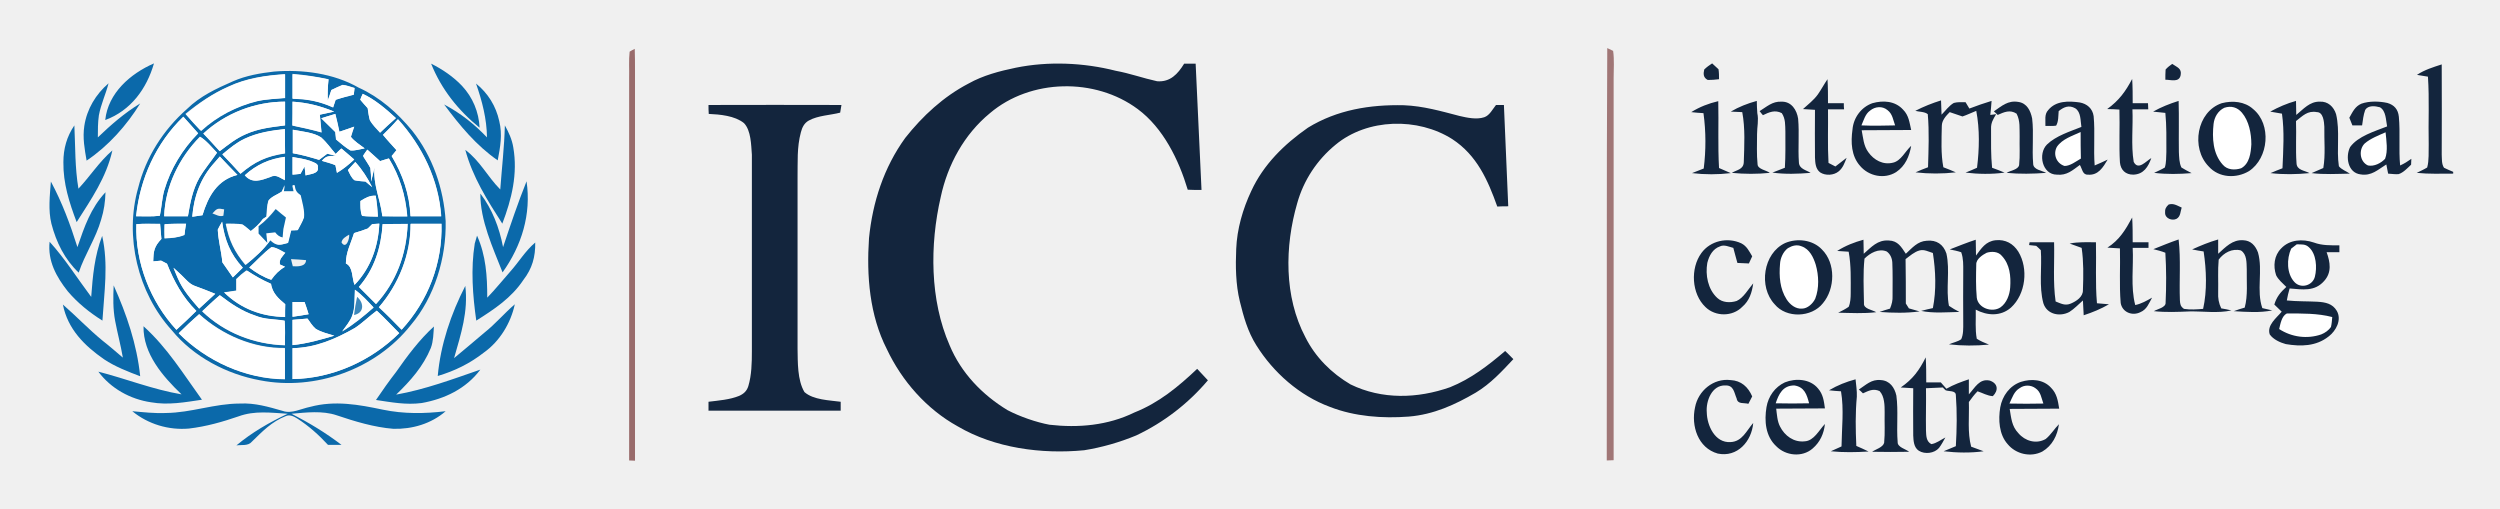
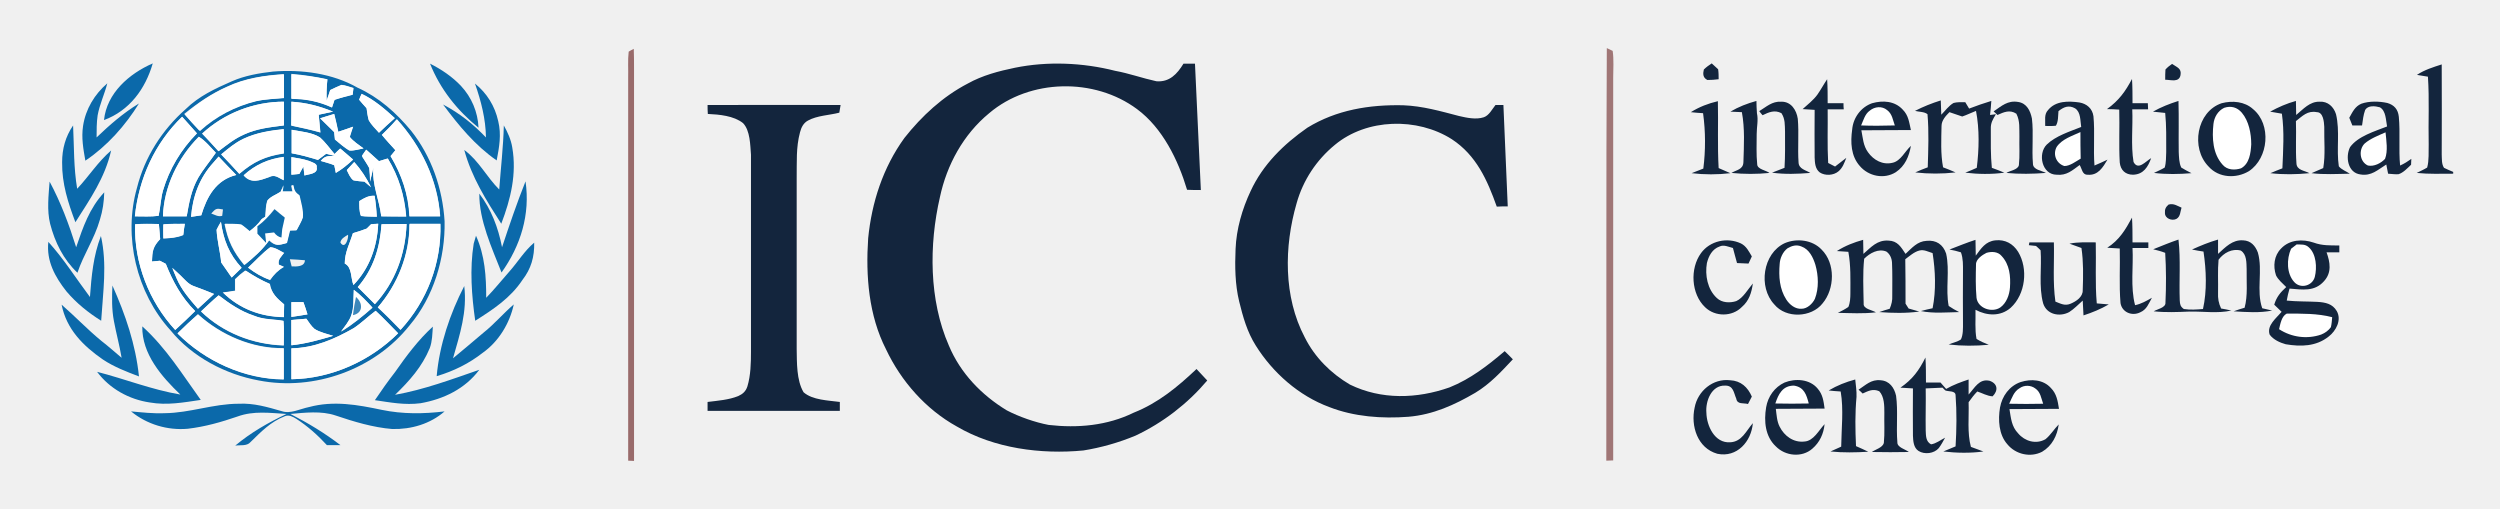
- <svg xmlns="http://www.w3.org/2000/svg" role="img" viewBox="-19.34 -18.84 979.68 199.18">
+ <svg xmlns="http://www.w3.org/2000/svg" role="img" viewBox="-18.83 -18.83 979.16 199.16">
  <style>svg {enable-background:new 0 0 942.1 161.6}</style>
  <style>.st2{fill:#13253d}.st3{fill:#fff}.st4{fill:#0b69aa}</style>
  <path fill="#996b6b" d="M227.4 1.4c.7-.4 1.3-.8 2-1.1.1 2.8.1 5.7.1 8.5v152.9c-.8 0-1.5-.1-2.3-.1V11.8c.1-3.5-.2-7 .2-10.4z" />
  <path fill="#a07676" d="M610.5 0l2.3 1.1c.5 3.5.2 7.1.2 10.6v149.8l-2.7.1c.1-53.8-.1-107.7.2-161.6z" />
  <path d="M417.9 8.9c5.5 1 10.7 2.9 16.2 4.1 5.1.4 8.1-2.8 10.6-6.9h4.5c.8 16.5 1.5 33 2.3 49.5-1.8 0-3.6 0-5.4-.1-3.5-11.7-9.6-24.2-19.6-31.6-16.7-12.4-42-11.9-57.9 1.6-10.1 8.3-16.6 20.2-19.3 32.9-4.3 18.7-4.3 40.3 3.5 58.1 4.5 10.8 12.8 19.4 22.7 25.4 4.8 2.5 11.1 4.7 16.4 5.7 11.3 1.3 22.9.3 33.3-4.8 9.6-3.8 17.2-10.1 24.6-17.1l4.2 4.5c-7.7 9.1-17.3 16.5-28.1 21.6-6.5 2.7-13.5 4.7-20.4 5.8-16.6 1.6-35-.8-49.6-9.4-12.1-6.7-21.8-17.7-27.7-30.2-6.8-13.3-8-28.8-7-43.5 1.4-14.1 5.8-27.7 14.2-39.3 6.8-8.6 15-16.2 24.8-21.3 5.7-3.2 12.2-4.9 18.5-6.2 12.8-2.6 26.6-2 39.2 1.2zM651.6 6c.8.8 1.7 1.5 2.5 2.3.2 1.3.2 2.6.2 3.9-1.5.2-2.9.3-4.4.3-1.8-.9-1.8-2.4-1.4-4.1.9-.9 2-1.7 3.1-2.4zm180.3.2c1.8 1.3 3.8 1.7 3.3 4.4-.6 3-3.8 1.8-6 1.8 0-1.3 0-2.7.1-4 .8-.9 1.7-1.6 2.6-2.2zm105.6.2c.1 11.8 0 23.6 0 35.3.1 1.7-.1 3.7.9 5.2 1.2.6 2.4 1.1 3.6 1.6v.7c-4.8 0-9.5.2-14.3-.3 1.4-.7 2.8-1.3 4.1-2.1.8-2.8.5-6.1.6-9.1-.2-8.8.3-17.7-.3-26.5-1.5-.2-2.9-.5-4.3-.7 3-2 6.3-3 9.7-4.1zm-240.7 5.8c.2 3.1.2 6.2.2 9.4h6.2c0 .8 0 1.6.1 2.4H697c.1 7-.2 14 .2 21 .9.5 1.8.9 2.7 1.4 1.5-1.1 2.9-2.3 4.4-3.4-.8 2-1.4 3.9-3.1 5.3-1.9 1.6-5.2 1.8-7.3.4-1.8-1.4-1.9-3.7-2-5.8-.1-6.2 0-12.4 0-18.7-1.6-.1-3.1-.2-4.7-.3 2-1.8 4.3-3.6 5.8-5.7 1.4-2 2.5-4.1 3.8-6zm119.4-.1c.2 3.1.2 6.3.2 9.5h6c0 .8.1 1.6.1 2.4h-6.2c.3 6.7-.6 14 .5 20.6 1.8 3.5 4.8-.3 6.9-1.5-1.2 3.4-3 6.4-7.1 6.5-3 0-4.9-1.8-5.2-4.8-.4-6.9 0-13.8-.2-20.7-1.6-.1-3.2-.2-4.8-.2 4.7-3.4 7.2-6.9 9.8-11.8zM678.8 21c3.9-.1 6 3.3 6.5 6.7.5 5.7-.1 11.4.3 17.1.1 2.6 2.9 3 4.6 4.1-5 .4-10 .6-15-.1 1.6-.6 3.3-1.3 4.9-1.9.3-4.7.2-9.5.2-14.2-.1-2.6.1-4.9-1.4-7.2-2.7-1.4-4.9-.4-7.4.8-.4-.5-.9-1-1.3-1.6 2.8-1.7 5-3.9 8.6-3.7zm35.6.6c4.2-1.2 8.9-.9 12 2.5 2.3 2.3 2.5 5 3.2 8-6.5.1-13 0-19.4.1.6 3 .7 6 2.6 8.6 2.2 3.1 5.8 5.1 9.7 4.1 3.1-.7 4.8-4.5 7.1-6.6-.7 4.1-2.3 7.9-5.9 10.3-4.6 2.9-10.7 1.6-14.1-2.4-3.5-3.9-3.7-9.3-3-14.3.4-4.7 3.5-8.8 7.8-10.3zm31.9-.1c1.4-.4 3.1-.3 4.6-.3.5.8 1 1.7 1.5 2.5 2.9-1.1 5.7-2.1 8.7-3-.1 1.8-.3 3.7-.5 5.5.8-.1 1.5-.2 2.3-.3-1.2 2-2.1 3.4-2 5.8 0 5.1-.1 10.2.4 15.2 1.6.6 3.3 1.2 4.9 1.9-5.1.7-10.3.6-15.3 0 1.5-.6 3-1.2 4.5-1.9.9-7.2 1.1-15.1-.3-22.3-1.8.7-3.6 1.6-5.4 2.2-1.7-.5-3.3-1.2-5-1.7-1.4 1.4-3.1 3.2-3.1 5.4-.1 5.4-.4 10.9.6 16.2 1.6.6 3.3 1.3 4.9 2-5.2.6-10.6.6-15.8 0 1.6-.7 3.2-1.4 4.9-2 .2-6.9.5-13.9-.1-20.8-1.2-1-3.4-.9-4.9-1.3 3.3-1.7 6.6-3 10.1-4.1.1 1.9.1 3.7.2 5.6 1.5-1.5 2.9-3.5 4.8-4.6z" class="st2" />
  <path d="M771.6 21.1c3.4.5 4.8 3.5 5.4 6.5.7 5.9-.1 11.9.4 17.7 0 2.4 3.5 2.7 5.1 3.6-5.2.4-10.4.5-15.5 0 1.3-.9 4.6-1.2 4.9-3.1.4-3.7.1-7.4.2-11.1-.1-3.2.3-6.1-1.2-9-2.6-1.7-4.9-.6-7.4.5-.5-.5-1-1-1.5-1.4 3.1-2.1 5.5-4.4 9.6-3.7z" class="st2" />
  <path d="M795.6 21.3c2.9.5 5.1 2.4 5.5 5.4.6 6.4-.1 12.9.4 19.3 1.7-.7 3.4-1.5 5.1-2.3-1.8 3-3.7 6.3-7.8 5.9-2.1.1-2.2-2.4-3.1-3.8-2.9 2.1-5.1 4.2-9 3.8-5.8 0-7.5-8.2-3.9-11.8 3.5-3.4 9-5.1 13.5-6.9-.4-2.4-.1-5.8-2.4-7.3-2.5-1.4-4.5-.5-6.5 1.1-.2 1.9 0 4-1 5.7-1.4.2-2.8.1-4.2.1.1-2.2-.5-4.5 1.1-6.2 3-3.7 8-3.6 12.3-3zm38.8-.6c.2 6.7 0 13.4.1 20 .1 1.9.1 4.3 1 6.1 1.3.8 2.6 1.5 4 2.2-4.9.4-9.8.5-14.7-.1 1.4-.7 2.9-1.3 4.2-2.1.6-1.9.5-4.1.6-6.1 0-5.1.1-10.2-.4-15.3-1.6-.2-3.2-.3-4.8-.5 3.2-1.8 6.5-3.1 10-4.2zm16.9.9c4.2-1.1 9-.7 12.3 2.3 7.3 6 6.1 19.2-1.6 24.3-5 3-11.8 2.7-15.8-1.8-7.1-7.2-4.7-21.5 5.1-24.8zm29.1-.9c0 1.8.1 3.7.1 5.5 2.8-2.3 5.3-5.3 9.2-5.2 3.2-.2 5.5 2 6.4 4.9 1.6 6.6.1 13.8 1.1 20.4 1 1.3 3 2 4.3 2.9-4.9.1-10.1.4-15-.2 1.5-.7 3.1-1.3 4.6-2 .9-5.2.3-10.8.4-16.2-.1-1.9-.4-5.7-2.9-5.7-3.7-.7-5.6 1.5-8.2 3.5.2 5.5-.2 11 .2 16.5.1 2.8 3.1 2.8 5.1 3.9-5.1.5-10.2.6-15.3 0 1.6-.7 3.1-1.3 4.7-1.9.3-7 .8-14.4-.2-21.4-1.5-.3-3-.5-4.6-.8 3.3-1.8 6.5-3.2 10.1-4.2z" class="st2" />
  <path d="M916.2 21.5c2.7.8 4.2 2.5 4.5 5.4.6 6.3-.1 12.8.5 19.1 1.6-.7 3-1.6 4.4-2.6 0 .8-.1 1.6-.1 2.3-1.4 1.3-3 3.1-4.9 3.7-1.3.1-2.7-.1-4.1-.2-.2-1.2-.5-2.4-.7-3.6-3.4 2.1-5.8 4.6-10.1 3.9-5-.6-6-6.9-4.1-10.7 3.1-4.3 9.7-6.2 14.5-8.1-.5-2.5-.4-6.1-2.8-7.5-1.8-.5-4.7-.9-5.8 1.1-.7 1.9-.9 4-1.2 6h-3.8l-1.2-3c1.3-2.3 2.2-4.4 4.7-5.5 3.1-1.1 7-1 10.2-.3zM654 20.8c.2 8.7-.2 17.5.3 26.2 1.5.7 3.1 1.3 4.6 2-5 .6-10.2.6-15.2 0 1.5-.6 3.1-1.2 4.6-1.8.9-7.1.9-14.5-.1-21.7-1.6-.1-3.2-.2-4.8-.4 3.4-2.1 6.8-3.4 10.6-4.3zm15.1-.1c0 1.6.1 3.2.2 4.8.6 2.8-.1 5.3-.1 8.2 0 3.9-.2 7.9.2 11.8 0 2 3.6 2.4 4.8 3.4-4.9.5-9.9.5-14.9 0 2-1.2 4.6-1.3 4.7-4.2.2-6.5.6-13.2-.6-19.6-1.5-.1-3-.1-4.5-.2 3.2-1.9 6.6-3.2 10.2-4.2zm-410.8 1.6c17.4 0 34.7-.1 52.1 0l-.5 3c-3.8 1-8.7 1.1-12.3 3.1-1.8 1-2.6 2.7-3.1 4.6-1.6 6-1.2 11.7-1.3 17.8v67c.1 5.3-.1 12.3 2.7 17 3.5 3.1 9.8 3.2 14.2 3.8v3.5h-51.8v-3.5c4-.5 8.3-.8 12-2.3 1.8-.8 3-1.9 3.6-3.8 1.3-4.3 1.4-9.2 1.4-13.7v-77c-.3-3.8-.3-9.5-3.1-12.4-3.6-2.9-9.4-3.4-13.8-3.6-.1-1.2-.1-2.3-.1-3.5zm272.5.1c7.6.3 14.5 2.3 21.8 4.2 3 .7 6.7 1.5 9.7.5 2.1-.7 3.3-3.2 4.6-4.8h3.1c.5 13.3 1.2 26.5 1.7 39.7-1.4 0-2.8 0-4.3.1-3.7-10.4-8-20.1-17.6-26.4-13.5-8.6-33.3-8.2-45.8 2.2-7.2 5.9-12.5 13.9-15 22.9-4.9 16.9-5.2 36.6 3.2 52.5 3.9 7.8 10.2 14.1 17.7 18.5 12.3 6 26.2 5.6 39 1.1 8.2-3.3 14.9-8.5 21.6-14.2 1.1 1.1 2.2 2.1 3.2 3.2-4.6 4.9-8.9 9.6-14.7 13.1-8.2 4.8-16.6 8.6-26.2 9.4-10.3.8-21.3 0-31-3.8-11.9-4.4-22.1-13.4-28.8-24.1-3.4-5.4-5-11.2-6.5-17.3-1.6-6.6-1.7-13.7-1.4-20.5.3-7.8 2.6-15.7 5.9-22.7 4.8-10.4 12.9-18.3 22.2-24.8 11.4-7 24.3-9.1 37.6-8.8z" class="st2" />
  <path d="M852.3 23.4c2.7-.9 5.1-.2 6.9 1.9 2.8 3.3 3.7 8.2 3.7 12.4-.2 3.4-.7 7.6-4 9.4-2.5.8-5.4.7-7.2-1.4-3.9-4.3-4.2-10.5-3.6-16 .3-2.6 1.7-5.1 4.2-6.3zm-132 .9c2 1.5 2.2 3.8 3 6-4.4.1-8.8.2-13.2 0 .9-2 1.5-4.5 3.4-5.8 1.9-1.6 4.8-1.9 6.8-.2zM915.5 33c.3 3.2 1 7.3-.2 10.4-1.6 1.7-4.3 3.1-6.7 2.6-3.3-1.5-3.7-6.2-1.3-8.6 2.3-2 5.5-3.2 8.2-4.4zM796 32.9c0 3.5 0 7 .1 10.4-1.9 1.1-4.2 2.9-6.4 2.9-3.2-1-4.6-4.6-3-7.5 2.1-3.1 6.1-4.3 9.3-5.8z" class="st3" />
  <path d="M835.6 62.5c-.5 1.5-.4 3.5-2 4.4-1.7.9-4.5-.1-4.5-2.3-.1-1.5.3-2.3 1.4-3.3 2-.6 3.4.5 5.1 1.2zm-19.4 3.9c.2 3.2.2 6.4.2 9.7h6.2v2.2h-6.2c.4 7.3-.9 15.2 1 22.4 2.4-.5 4.5-1.7 6.6-2.9-1.3 2.3-2 4.6-4.6 5.7-3.2 1.6-7.1 0-7.7-3.6-.6-7.1-.1-14.3-.3-21.4-1.6-.1-3.2-.2-4.9-.3 4.7-3 7.1-7 9.7-11.8zm71.2 9.8c3.2 1.2 6.5 1.1 10 1.1V80h-5c1.4 3.9 2.1 7.9-1 11.3-3.7 4.2-8.5 3.3-13.5 2.9-.5 1.6-.8 3.1-1.1 4.7 4 .4 8 .3 12 .5 3.1.2 5.9.7 7.6 3.6 2 3.5-.3 7.8-3.2 10-4.9 3.9-10.9 4-16.8 3-2.2-.6-4.9-1.8-6.3-3.8-1.2-3.6 2.7-6.5 4.7-8.9-1-.9-1.9-1.9-2.9-2.8.9-3 2.4-4.8 4.7-6.9-1.4-1.4-3.2-2.9-4-4.6-1.2-3.6-.8-7.7 2-10.5 3.3-3.5 8.4-3.8 12.8-2.3zm-224.4.3c2.2 1.1 3.1 3.1 4.3 5.1-.4.9-.9 1.9-1.3 2.8-1.5-.1-3-.1-4.5-.2-.5-1.9-1.1-3.9-1.6-5.9-1.6-.4-3.6-1.4-5.2-.6-2.9 1-4.3 3.7-5 6.5-.8 4.7.2 10.3 3.9 13.7 2 1.9 5.1 2 7.6 1.2 2.7-1.2 4.6-4.7 6.5-6.9-.5 3.6-1.5 6.8-4.3 9.2-3.8 3.9-10.5 3.9-14.4.1-5.5-5.2-6-15.2-1.6-21.2 3.5-4.8 10.2-6.3 15.6-3.8zm17.2-.1c4.7-2 10.8-1.3 14.4 2.5 5.5 5.4 5.2 15.4.4 21.1-4.4 5.6-14.3 6-18.9.4-6.4-6.8-4.5-20 4.1-24zm30.7-1.3c0 1.8.1 3.7.1 5.5 3-2.6 5.4-5.5 9.8-5.2 3.6.1 4.9 2.5 6.7 5.2 2.5-2.3 4.6-4.9 8.2-5.1 3.8-.4 6.5 1.4 7.7 5 1.5 6.6-.3 13.9 1 20.5 1.3.9 2.7 1.7 4.1 2.4-4.9.1-10.2.6-15-.4 1.5-.4 3.1-.8 4.6-1.1 1.4-7 1.1-14.6 0-21.6-1.7-.5-3.4-1.5-5.2-1-2 .5-3.9 2.2-5.5 3.4.1 5.8.1 11.6.1 17.4.4.6.8 1.2 1.2 1.9l4.2 1.2c-5.2.7-10.5.6-15.7.2 1.4-.5 2.7-.9 4.1-1.3.7-1.7 1.1-3.2 1-5.1 0-4.3.1-8.7-.1-13-.1-1.7-.8-3.3-2.2-4.3-3.1-1.3-6.5.6-8.7 2.8-.6 5.7-.3 11.7-.2 17.5-.3 2.2 3.4 2.6 4.8 3.5-5 .6-9.9.3-14.9.2 1.4-.7 2.8-1.4 4.1-2.3.7-1.6.8-3.6.8-5.4 0-5.4.2-10.8-.8-16.2l-4.5-.3c3.3-2.1 6.7-3.4 10.3-4.4z" class="st2" />
  <path d="M754.9 75.1c0 2.1.1 4.1.1 6.2 2.1-2.8 3.8-5.6 7.7-6 3.8-.4 6.9 1.3 8.9 4.5 4 6.6 2.9 16.6-2.9 21.9-4 3.5-9.3 3.2-13.8.8.1 3.8-.3 7.7.4 11.4 1.5 1 3.1 1.6 4.8 2.3-5.2.5-10.5.5-15.7-.1 1.5-.7 3.4-1 4.8-2 .9-1.9.8-4.4.8-6.5 0-6.7-.1-13.3 0-20 0-2.6.1-5.1-.8-7.6-1.5-.5-3-.8-4.5-1.1 3.4-1.3 6.8-2.7 10.2-3.8zm21.1 1h9.6c.2 7.7-.5 15.6.6 23.2 2.1.8 3.7 1.8 6 .8 2.1-.9 4.8-2.6 4.7-5.3.2-5.5.3-11.1-.5-16.5-1.6-.6-3.1-1.1-4.7-1.7 3.4-.7 6.8-.5 10.3-.5.2 7.9-.3 16 .4 23.9 1.6.1 3.2.3 4.7.4-3.1 1.8-6.5 3.2-9.9 4.3-.1-1.9-.2-3.9-.3-5.8-1.7 1.5-3.4 3.3-5.3 4.5-3.7 2-8.8 1-10.2-3.4-1.8-6.6-.5-14-1-20.8-.6-.6-1.2-1.2-1.8-1.7-.9-.1-1.9-.2-2.8-.3l.2-1.1zm58.4-1.1c.9 7.8.2 16 .5 23.8.1 1.6.2 2.4 1.6 3.4 2.6.4 5 .2 7.5 0 1.6-7.1 1.3-15.2.2-22.5-1.5-.2-3-.5-4.5-.8 3.3-1.5 6.7-2.9 10.2-3.9v5.6c2.9-2.6 5.6-5.6 9.8-5.3 3 .1 4.8 2.1 5.8 4.8 2 6.9-.7 15 1.7 21.8l3.9.9c-4.9 1-10.2.6-15.1.3 1.4-.5 2.8-1 4.3-1.4 1.3-4.7.7-10.2.8-15.1-.1-2.5.1-5.8-2.3-7.3-3.4-.9-6.7.9-8.7 3.6-.4 4.2-.1 8.5-.2 12.8-.1 2.4.2 4.2 1.2 6.3 1.3.2 2.7.5 4 .8-5.2 1.2-11.1.3-16.4.4-4.7.2-9.3.4-14-.1 1.2-.8 4.8-1.4 4.6-3.4.3-6.3.3-13.2-.1-19.5-1.5-.6-3.1-1-4.7-1.4 3.3-1.3 6.6-2.7 9.9-3.8z" class="st2" />
  <path d="M681.3 78.4c1.7-1 3.5-1.5 5.4-.7 3.1 1.1 4.6 4.3 5.5 7.2 1.2 4.2 1.4 9.2-.2 13.3-.9 1.9-3 3.9-5.2 3.9-2.5.2-4.7-1.6-6-3.6-2.7-4.2-3-9.1-2.6-13.9.1-2.2 1.2-4.8 3.1-6.2zm199.4-1.5c1.8.1 3.3-.2 4.7 1.1 3 2.6 3.3 8 2.4 11.6-.9 3.5-5.5 4.8-8 2.1-3.1-3.3-3.1-9.1-1.3-13.1.7-.5 1.4-1.1 2.2-1.7zm-121.5 3.3c2-.6 4.5-.5 5.9 1.2 3.2 3.4 3.6 8 3.3 12.4-.2 2.9-1.4 6.1-3.8 7.8-3.3 2.2-8.8.3-9.3-3.8-.4-4.3-.3-8.7-.2-13-.1-2.1 2.5-3.8 4.1-4.6zM876.8 104c5.9 0 12.1-.1 17.8 1.4-.1 1.3-.2 2.6-.5 3.9-.9 1.3-2.3 2.3-3.8 2.9-5.5 1.9-11.6 1.1-16.5-2.1.5-2.1 1-5.1 3-6.1z" class="st3" />
  <path d="M735.3 121.2c.2 3.3.2 6.5.2 9.8h5.7c.7.8 1.5 1.7 2.2 2.5 2.8-1.6 5.8-2.7 8.8-3.7v5.9c2.4-2.6 4.1-6.3 8.2-5.4 3.2 1.1 3.5 3.8 1.2 6.1-2.1-.1-4.1-1.3-6-1.9-1.3 1.3-2.3 2.7-3.4 4.2.2 5.8-.6 11.9.9 17.5 1.6.6 3.2 1.2 4.9 1.8-5.1.7-10.5.6-15.7 0 1.6-.7 3.2-1.3 4.8-2 .4-6.6.5-13.4 0-20 0-1.9-2.8-1.4-4-1.9-.4-.4-.8-.7-1.1-1.1l-6.6.3c.1 5.5-.1 11 0 16.5.1 2 0 4.3 2.1 5.4 2-.3 3.7-1.7 5.5-2.6-.8 1.4-1.5 2.8-2.5 4.1-1.8 2.1-5.5 2.6-7.9 1.1-2-1.3-2.1-3.9-2.2-6-.1-6.2 0-12.4 0-18.5-1.6-.1-3.3-.2-4.9-.3 4.8-3.3 7.3-6.8 9.8-11.8zm-76.5 8.9c4.2.2 6.9 2.7 8.5 6.4-.5.9-1 1.9-1.5 2.9-1.8-.5-4.2.3-4.6-2.1-1-2.3-1.1-5.2-4.4-5.1-5.3-.2-7.7 6.1-7.3 10.6.1 5.1 3.2 12 9.3 11.6 4.6-.2 6.2-4.4 8.9-7.5-.6 7.2-6.2 13.6-13.9 12-7.8-2.2-10.5-10.9-8.9-18.1 1.2-6.5 7.2-11.5 13.9-10.7zm34.3 3.3c2 2.3 2.3 4.9 2.7 7.8-6.4.1-12.7 0-19.1.1.3 2.3.4 4.9 1.5 7 1.8 3.6 5.4 6.3 9.7 5.8 3.6-.2 5.6-4.4 7.9-6.8-.4 3.8-1.9 7.1-4.8 9.6-4.1 3.6-10.6 2.9-14.3-.9-4.2-3.9-4.7-9.9-3.8-15.3.7-4.2 3.3-7.9 7.2-9.7 4.2-1.7 9.9-1.4 13 2.4zm24.6-3.3c3.5.2 5.4 2.9 6.1 6.1.8 6 0 12.2.5 18.2-.1 2 3.1 2.7 4.5 3.8-4.8.1-9.7.1-14.5 0 1.4-1 4.2-1.7 4.7-3.5.4-3.9.1-8 .2-11.9 0-2.7 0-6.3-2-8.4-2.5-1.1-4.3-.1-6.5.9-.5-.5-1-1-1.6-1.5 2.8-1.8 4.9-4.1 8.6-3.7zm66.7 3c2.3 2.3 2.7 5.1 3.2 8.2-6.5.1-12.9 0-19.4.1.6 3.6.8 6.8 3.4 9.5 2.6 3.1 7 4.4 10.7 2.3 2-1.6 3.4-4 5.2-5.8-.6 4.4-2.6 8.4-6.5 10.7-4.6 2.4-10.4 1-13.6-2.9-3.4-3.8-3.7-9.6-2.9-14.4.8-4.5 3.7-8.5 8.1-10 4.1-1.3 8.8-1 11.8 2.3zm-76.6-3.3c.2 2.2.6 4.5.5 6.8-.6 6.4-.5 12.9-.2 19.3 1.6.7 3.2 1.4 4.8 2.2-4.9.3-9.9.4-14.8-.1 1.4-.6 2.8-1.3 4.2-1.9.1-7.2 1-14.5-.2-21.6-1.6-.1-3.1-.2-4.7-.4 3.4-2 6.7-3.3 10.4-4.3z" class="st2" />
  <path d="M683.8 132.2c4 .6 4.9 3.6 5.8 7-4.4.1-8.8.1-13.1 0 1.2-3.6 2.8-7 7.3-7zm88.4 1c1.8-1.3 4.4-1.2 6.1.1 2.1 1.4 2.3 3.8 3.1 6-4.4.1-8.9.1-13.3 0 1.1-2.3 1.8-4.8 4.1-6.1z" class="st3" />
  <path d="M41 6c-9.2 4-18 11.6-19.1 22.2C31.9 24.5 38.1 16 41 6zm127.6 25.2c-.3-6.2-2.7-11.9-6.9-16.4-3.4-3.6-7.7-6.5-12.1-8.7 4 10 10.6 18.3 19 25.1zM48 110.6c8.5 10.4 21.5 17.2 34.6 19.6 21.6 4.2 45.3-4.3 59-21.6 9.4-11.1 14-26.4 13.7-40.8-.8-12.8-5.1-25.3-13.1-35.4-5.8-7-12.6-13.1-21-16.9-9.8-5.6-22-7.2-33.1-6.3C82.7 9.8 77 10.8 72 13c-6.6 2.9-12.9 5.8-18.1 10.9-9.3 8.2-16.1 18.9-19.1 30.9-5.4 19-.2 41.1 13.2 55.8zM34.1 69c3.1-.3 6.2-.1 9.3-.1.2 2 .3 3.9.5 5.9-2.8 3-3.1 4.8-3.2 8.8 1-.1 2-.2 3.1-.3.8.4 1.5.8 2.3 1.2 2.8 7 6.1 13.1 11.5 18.5-2.5 2.5-5.1 5-7.8 7.4-10.2-11-16.2-26.3-15.7-41.4zm40.8-19.7c-2.3-2.6-4.7-5.1-7.1-7.6 2.8-2.3 5.4-4.6 8.7-6.1 5-2.4 10.3-3.2 15.8-3.8 0 3.2 0 6.3.1 9.5-7.3 1.1-11.9 3.2-17.5 8zm17.4-6.6v9.1c-2.1-.9-3.4-2.5-5.8-1.2-3.5 1.2-7 2.7-9.9-.7 4.5-4.1 9.6-6.5 15.7-7.2zm-1.9 42.1l2 .9c-2.3 1.3-3.9 3-5.4 5.1-3.2-1.1-5.9-2.7-8.6-4.8 2.9-2.6 5.5-5.7 8.7-8 1.9.1 3.8 1.4 5.4 2.2-1.2 1.6-2.5 2.5-2.1 4.6zm-3.7 7.5c.7 3.7 2.9 5.7 5.6 8 0 1.7 0 3.4-.1 5-9-.1-17.3-3.3-23.8-9.6 1.6-.2 3.2-.4 4.8-.7v-4.5c1.2-1.2 2.6-2.4 4-3.4 3.1 2 6.2 3.8 9.5 5.2zm-14.8-2.5c-1.3-2-2.7-3.9-4.1-5.9-.4-4.3-1.6-8.4-1.8-12.8.5-1 1.1-2.1 1.7-3.1 1 7.1 3.2 12.7 8.1 18-1.3 1.3-2.6 2.6-3.9 3.8zm-3.7-24.1c-1.6.5-2.8-.4-4.3-.9 1.8-2 2-2.1 4.6-1.6-.1.8-.2 1.7-.3 2.5zM51.7 88.9c1.6 1.5 3.2 3.6 5.3 4.3 2.7 1 5.4 2 8 3.1-2.1 1.9-4.2 3.9-6.3 5.8-3.2-3.7-6.4-7.3-8.4-11.9-.6-1.4-1.1-2.8-1.7-4.1 1.1.9 2.1 1.9 3.1 2.8zm-6.6-14.3c0-1.8-.1-3.7 0-5.5 2.8-.3 5.6-.2 8.4-.2-.2 1.5-.4 2.9-.6 4.4-2.5 1-5.1 1.2-7.8 1.3zM60 65.5c-1.3.2-2.7.4-4 .6.7-8 3.3-15.3 8.8-21.3.7-.8 1.3-1.5 2-2.3 2.3 2.4 4.5 4.8 6.9 7.2-8 1.9-11.5 8.5-13.7 15.8zm16.8-31.7c-3.8 1.7-6.8 4.1-10.1 6.6-2.1-2.3-4.2-4.7-6.4-6.9 8.7-8 20.3-12.5 32-12.5v9.3c-5.3.7-10.4 1.2-15.5 3.5zM65.7 41c-2.2 3.3-4.9 6.4-6.9 9.8-2.7 4.8-3.6 9.8-4.5 15.1H45c.3-11.6 5.9-23 14-31.2 2.6 1.5 4.6 4.1 6.7 6.3zm26.6 88.7c-15.5-.1-30.8-7.1-41.6-18 2.6-2.5 5.3-5.1 8-7.5 9 8.2 21.3 13.5 33.6 13.3 0 4.1.1 8.2 0 12.2zm0-13.2c-12.1-.4-23.7-4.9-32.4-13.3 2.3-2.1 4.5-4.3 6.9-6.3 4.3 3.3 8.7 6.3 13.9 8 3.8 1.6 7.6 1.3 11.5 2 .3 3.2.1 6.4.1 9.6zm32.5-45.8l1.7-1.7c.9 0 1.9-.1 2.8-.2-.4 9-3.4 17.4-9.7 24-1.1-2.7-.5-7.1-3.4-8.4 0-4.4 2-7.8 3.2-11.9 1.7-.5 3.6-1.1 5.4-1.8zM121.9 60c1.9-1.2 3.6-2.2 6-2.1.5 2.7.7 5.4.9 8.2-2.1-.1-4.2 0-6.2-.3-.8-1.8-.7-4-.7-5.8zm-7.4 16.2c.1-1.5 1.8-2.4 3-3.1.2 1.6-1.2 5.9-3 3.1zm4.3 28.5c1.1-3.1.8-6.8 1-10 2.8 2 5 4.5 7.3 7-3.9 3.4-7.8 6.6-12.3 9.4 1.3-2 3.2-4 4-6.4zm2.5-11.1c6.1-7 8.7-15.5 9.3-24.6 3.3 0 6.5-.1 9.8-.1-.4 11.7-4.4 22.8-12.4 31.4l-6.7-6.7zm9.2-27.7c-.8-6.7-3.7-12.3-3.1-19.1-.4 1.8-.8 3.7-1.3 5.5 0-1.8-.1-3.6-.3-5.3-.8-1.5-1.8-2.9-2.7-4.4l-.1-.5c.5-.8 1-1.5 1.6-2.3 1.7 1.5 3.4 3 5 4.5 1.2-.4 2.3-.7 3.4-1.1 4.3 7.1 6.5 14.4 7.2 22.7h-9.7zm-4-11.4c-.9-.8-1.7-1.5-2.6-2.2-1.4-.1-2.9-.2-4.3-.5-1.3-.9-2-2.7-2.6-4 .9-1 1.9-2.1 2.9-3.1 2.7 3 4.8 6.2 6.6 9.8zm-13.8-5.6l-.6-3c-1.7-.7-3.5-1.1-5.3-1.7 1.7-2.2 2.9-1.9 5.5-2-1.2-.3-2.3-.5-3.4-.8-1 .8-2.1 1.6-3.2 2.4-3.4-1.1-6.8-2-10.3-2.6V32c3.6.7 8 1 11.1 3 2.2 1.9 3.8 4.3 5.7 6.5l2.2-2.2c1.7 1.4 3.4 2.9 5 4.3-2.1 2.1-4.2 3.8-6.7 5.3zm-17.4-6.2c2.3.4 4.7.8 6.9 1.5 1 .5 3.4 1 3 2.5.6 2.6-3.2 2.6-4.8 3.2-.1-1.2-.3-2.3-.4-3.5-.5 1-1.1 1.9-1.6 2.9-1 .1-2 .2-3.1.3v-6.9zm5.3 40.4c-.1 2.6-3.3 2.5-5.2 2.4-.2-.9-.5-1.8-.7-2.8 2 .1 3.9.2 5.9.4zm1 21.2c-2.1.4-4.2.7-6.3 1v-5.8h4.7c.6 1.6 1.1 3.2 1.6 4.8zm-.5 1.7c1 1.4 1.9 2.9 3.2 4 2.2 1.3 4.9 1.9 7.3 2.7-5.4 1.6-10.7 3.1-16.4 3.7v-9.9c2-.2 4-.3 5.9-.5zm-5.8 23.7v-12.1c8.9-.2 16.8-3.6 24.4-7.9 3-1.9 5.7-4.6 8.6-6.8 3 2.8 5.9 5.9 8.8 8.8-10.9 10.9-26.3 17.8-41.8 18zm42.7-19.3c-2.9-3-5.8-6-8.9-8.8 7.7-8.9 12.5-20.8 12.4-32.6h12.1c.5 15.3-5.2 30.1-15.6 41.4zm15.6-44.5h-12c-.4-8.6-3-16.2-7.4-23.6.6-.8 1.2-1.5 1.9-2.3-1.8-2-3.6-3.9-5.3-6 2-2 4-4 5.9-6.1 9.5 10.6 15.9 23.7 16.9 38zM122.8 18c4.8 2.2 9.2 6 13 9.5-2.1 1.8-4.2 3.7-6.2 5.7-1.4-1.5-3-3.1-4-4.9-.4-1.5-.6-3.1-.8-4.7-1-1.1-2-2.2-2.9-3.3.2-.8.6-1.6.9-2.3zm.7 21.3c-1.8.3-3.8 1-5.6.8-2-1.2-3.8-2.8-5.6-4.3-.1-1-.2-1.9-.3-2.9-1.8-1.8-3.6-3.6-5.5-5.4 1.8-.6 3.7-1.1 5.5-1.7.6 2.3 1.1 4.6 1.6 7 1.9-.6 3.8-1.3 5.8-2-.5 1.3-1 2.7-1.3 4 1.5 1.8 3.6 3.1 5.4 4.5zm-14.1-27.1c-.3 2.8-.4 5.5-.3 8.3.5-1.3.9-2.7 1.4-4.1 1.5-.7 2.9-1.4 4.4-2 1.6.1 3.2.8 4.7 1.2-.1.9-.2 1.8-.3 2.6-2.4.6-4.8 1.3-7.1 2-.3 1-.6 2-1 3-5.4-2.4-10-3.3-15.9-3.5v-9.6c4.8.4 9.4 1.1 14.1 2.1zM95.3 21c5.9.4 10.8 1.6 16.3 3.9-1.9.4-3.8.8-5.6 1.2.2 2.3.5 4.7.7 7-3.8-1.1-7.6-1.9-11.4-2.7V21zm-.1 32.9l.7-.1c.3 2.3.6 2.7 2.4 4 .5 2.8 1.6 5.9 1.3 8.7-.5 1.7-1.6 3.3-2.4 4.9-.9 0-1.7 0-2.6.1-.4 1.6-.8 3.2-1.2 4.9-3.1.8-4.2 1.4-6.9-1.1-2.6 3.8-6.1 6.8-9.7 9.7-4.3-5.2-6.4-9.5-7.7-16.1 2.1 0 4.3-.1 6.4.3 1.2.7 2.2 1.7 3.3 2.6 1.8-1.4 3.5-2.9 4.8-4.8.5-.3.9-.6 1.4-.9.2-2 .2-4.3.8-6.3 1.2-1.6 3.6-2.4 5.2-3.5.4-.8.8-1.7 1.1-2.5l-.5 2.5h4.1l-.5-2.4zM70.1 15.1c7-3.3 14.5-4.4 22.2-4.9v9.3c-3.6.4-7.2.5-10.8 1.2-8.3 2-15.9 6-22.3 11.6-2-2.1-4-4.3-5.9-6.5 5.3-4.3 10.7-8 16.8-10.7zM52.5 26.9c1.9 2.1 3.9 4.3 5.8 6.5-6.2 6.3-10.8 13.9-13.3 22.4-.9 3.3-1 6.6-1.7 9.9-3.1.4-6.2.2-9.3.2 1.5-14.7 7.8-28.7 18.5-39z" class="st4" />
  <path d="M81.6 20.8c3.5-.8 7.2-.9 10.8-1.2v-9.3c-7.7.5-15.2 1.6-22.2 4.9-6.1 2.7-11.6 6.4-16.6 10.8 1.9 2.2 3.9 4.4 5.9 6.5 6.2-5.7 13.9-9.7 22.1-11.7zm29.6 2.5c.3-1 .6-2 1-3 2.3-.8 4.7-1.4 7.1-2 .1-.9.2-1.8.3-2.6-1.6-.4-3.1-1.1-4.7-1.2-1.5.6-3 1.3-4.4 2-.4 1.4-.9 2.7-1.4 4.1-.1-2.8 0-5.5.3-8.3-4.7-1-9.3-1.7-14.1-2v9.6c5.9.1 10.6 1 15.9 3.4z" class="st3" />
  <path d="M35.6 21.7C29.5 25.4 24.1 30.1 19 35c0-2.8 0-5.8.4-8.6.8-4.4 2.7-8.3 3.8-12.6-5 4.3-8.5 10.1-9.5 16.7-.7 4.7.1 9 .9 13.6 8.5-5.7 15.7-13.8 21-22.4zm119.1.4c6.1 8.2 12.6 16.1 21 21.9 1-5.2 1.9-10.1.6-15.4-1.3-5.9-4.4-10.9-9.1-14.7 2.4 6.9 4.2 13.8 4.3 21.1-5.1-5.3-10.2-9.4-16.8-12.9z" class="st4" />
  <path d="M125.6 28.2c1 1.8 2.7 3.3 4 4.9 2-1.9 4.1-3.8 6.2-5.7-3.8-3.5-8.2-7.3-13-9.5-.4.8-.7 1.5-1 2.3.9 1.1 1.9 2.2 2.9 3.3.3 1.6.4 3.2.9 4.7zm-65.2 5.3c2.2 2.3 4.3 4.6 6.4 6.9 3.3-2.5 6.3-5 10.1-6.6 5-2.3 10.1-2.8 15.5-3.5V21c-11.8 0-23.4 4.5-32 12.5zm45.6-7.4c1.9-.4 3.8-.8 5.6-1.2-5.4-2.2-10.4-3.5-16.3-3.9 0 3.1 0 6.2-.1 9.3 3.8.8 7.6 1.6 11.4 2.7-.2-2.2-.4-4.6-.6-6.9z" class="st3" />
  <path d="M118.2 34.8c.4-1.4.9-2.7 1.3-4-1.9.7-3.8 1.3-5.8 2-.5-2.3-1-4.7-1.6-7-1.8.6-3.7 1.1-5.5 1.7 1.8 1.8 3.6 3.6 5.5 5.4.1 1 .2 1.9.3 2.9 1.8 1.5 3.6 3.1 5.6 4.3 1.8.2 3.8-.5 5.6-.8-1.9-1.4-4-2.7-5.4-4.5zM43.3 65.7c.7-3.3.8-6.6 1.7-9.9 2.5-8.5 7.1-16.1 13.3-22.4-1.9-2.2-3.9-4.3-5.8-6.5-10.7 10.3-17 24.3-18.5 39 3.1 0 6.3.2 9.3-.2zM130.7 34c1.7 2.1 3.5 4 5.3 6-.6.8-1.2 1.5-1.9 2.3 4.4 7.4 7 15 7.4 23.6h12c-1-14.3-7.4-27.5-17-38-1.8 2.2-3.8 4.2-5.8 6.1z" class="st3" />
  <path d="M24.7 40.1c-5.2 4.5-8.7 10.1-13.3 15-1.4-8.2-1.2-16.5-1.6-24.8-3 4.4-4.3 9.2-4.3 14.4-.1 8.4 2.3 15.8 5.2 23.5 5.7-9 11.6-17.4 14-28.1z" class="st4" />
  <path d="M92.3 31.7c-5.5.6-10.7 1.4-15.8 3.8-3.3 1.6-5.9 3.8-8.7 6.1 2.4 2.5 4.8 5.1 7.1 7.6 5.6-4.8 10.2-6.9 17.4-8 .1-3.1 0-6.3 0-9.5zm19.9 9.8c-1.9-2.2-3.6-4.6-5.7-6.5-3.1-2-7.6-2.3-11.1-3v9.2c3.5.6 6.9 1.6 10.3 2.6 1-.8 2.1-1.6 3.2-2.4 1.1.3 2.3.5 3.4.8-2.5.2-3.8-.1-5.5 2 1.8.5 3.6.9 5.3 1.7l.6 3c2.5-1.5 4.6-3.2 6.8-5.2-1.7-1.5-3.4-2.9-5-4.3-.9.6-1.6 1.4-2.3 2.1z" class="st3" />
  <path d="M163 39.9c2.9 10.7 8.6 19.7 14.5 28.9 3.7-9.7 6.1-19.5 4.3-29.9-.5-3.1-1.8-5.9-3.3-8.6-.2 8.4-1.2 16.8-1.8 25.1-5-5-7.9-11.2-13.7-15.5z" class="st4" />
  <path d="M45 65.9h9.3c.9-5.3 1.8-10.3 4.5-15.1 2-3.4 4.6-6.5 6.9-9.8-2.1-2.1-4.1-4.7-6.6-6.2-8.2 8.1-13.7 19.5-14.1 31.1zm84.6-21.6c-1.7-1.5-3.3-3-5-4.5-.5.8-1.1 1.5-1.6 2.3l.1.5c.9 1.5 1.9 2.8 2.7 4.4.2 1.8.3 3.5.3 5.3.4-1.8.9-3.7 1.3-5.5-.5 6.8 2.3 12.4 3.1 19.1 3.2.1 6.5.1 9.8.1-.7-8.3-2.9-15.6-7.2-22.7-1.2.3-2.3.6-3.5 1zm-43.1 6.2c2.4-1.2 3.7.3 5.8 1.2v-9.1c-6.1.8-11.2 3.1-15.7 7.2 2.9 3.4 6.4 2 9.9.7z" class="st3" />
  <path d="M66.8 42.5c-.7.8-1.3 1.5-2 2.3-5.5 6-8.2 13.2-8.8 21.3 1.3-.2 2.7-.4 4-.6 2.2-7.3 5.8-13.8 13.7-15.8-2.4-2.4-4.6-4.8-6.9-7.2zm33.2 3.9c.1 1.2.3 2.3.4 3.5 1.6-.5 5.4-.6 4.8-3.2.4-1.5-1.9-2-3-2.5-2.2-.8-4.6-1.1-6.9-1.5v6.9c1-.1 2.1-.2 3.1-.3.5-1 1.1-1.9 1.6-2.9zm17 1.4c.7 1.3 1.4 3.1 2.6 4 1.4.3 2.9.4 4.3.5.9.8 1.7 1.5 2.6 2.2-1.8-3.6-3.9-6.9-6.6-9.9-1 1.1-1.9 2.1-2.9 3.2z" class="st3" />
  <path d="M11.5 88c2.4-7.2 6.7-13.4 8.8-20.8 1.1-3.5 1.6-7 1.7-10.7-5.8 6.2-8.3 13.6-11 21.5C8.2 69.1 5 60.5.6 52.3.2 57.7-.5 63.5.8 68.8 2.7 76.1 6 82.8 11.5 88zm157.4-31c-.1 10.5 4.9 21.2 8.7 30.9 7.5-10.5 11.3-22.8 9.4-35.7-3.4 8.5-6.3 17.1-9.2 25.8-1.5-7.7-4.2-14.8-8.9-21z" class="st4" />
  <path d="M92.3 53.7c-.4.8-.7 1.7-1.1 2.5-1.6 1.1-4.1 1.9-5.2 3.5-.7 2-.6 4.2-.8 6.3-.5.3-.9.6-1.4.9-1.3 1.9-3 3.4-4.8 4.8-1.1-.9-2.1-1.8-3.3-2.6-2.1-.4-4.3-.2-6.4-.3 1.3 6.6 3.4 11 7.7 16.1 3.6-2.9 7-5.9 9.7-9.7 2.7 2.5 3.8 1.9 6.9 1.1.4-1.6.8-3.2 1.2-4.9.9 0 1.7 0 2.6-.1.8-1.6 1.8-3.2 2.4-4.9.3-2.8-.7-6-1.3-8.7-1.7-1.3-2-1.8-2.4-4l-.7.1.6 2.3h-4.1l.4-2.4zm.4 12.6c-.3 1.5-.6 3-1 4.5l-.3 3.3c-1.1-.2-2.1-.8-2.9-2-1.2.1-2.3.3-3.5.4.1 1.2.3 2.5.4 3.7-1.1-1.2-2.3-2.4-3.4-3.6v-2.9c2.6-1.8 4.6-4.2 6.6-6.8 1.4 1.2 2.7 2.3 4.1 3.4zm35.2-8.5c-2.4-.1-4.1.9-6 2.1 0 1.9-.1 4 .6 5.8 2 .3 4.1.2 6.2.3-.1-2.7-.4-5.5-.8-8.2z" class="st3" />
  <path d="M82 69.8v2.9c1.1 1.2 2.3 2.4 3.4 3.6-.1-1.2-.3-2.4-.4-3.7 1.2-.1 2.3-.3 3.5-.4.8 1.1 1.8 1.8 2.9 2l.3-3.3c.3-1.5.7-3 1-4.5-1.4-1.1-2.7-2.2-4-3.3-2 2.5-4.1 4.8-6.7 6.7z" class="st4" />
  <path d="M46.1 84.5c-.8-.4-1.5-.8-2.3-1.2-1 .1-2 .2-3.1.3.1-4.1.3-5.8 3.2-8.8-.2-2-.3-3.9-.5-5.9-3.1 0-6.2-.1-9.3.1-.5 15 5.5 30.4 15.7 41.4 2.6-2.4 5.2-4.9 7.8-7.4-5.4-5.4-8.7-11.5-11.5-18.5z" class="st3" />
  <path d="M53.6 68.8c-2.8 0-5.6 0-8.4.2-.1 1.8 0 3.7 0 5.5 2.7-.1 5.3-.3 7.8-1.4.1-1.3.3-2.8.6-4.3zM66 71.2c.2 4.3 1.4 8.4 1.8 12.8 1.4 2 2.7 3.9 4.1 5.9 1.3-1.3 2.6-2.5 3.9-3.8-4.9-5.3-7.1-10.9-8.1-18-.6 1-1.2 2-1.7 3.1zm50.2 13.2c2.9 1.4 2.3 5.7 3.4 8.4 6.3-6.5 9.3-15 9.7-24-.9 0-1.9.1-2.8.2l-1.7 1.7c-1.8.7-3.6 1.3-5.4 1.8-1.3 4.1-3.2 7.5-3.2 11.9zm13 17.1c3 2.9 6 5.8 8.9 8.8 10.4-11.3 16-26.1 15.6-41.5h-12.1c.1 12-4.7 23.8-12.4 32.7z" class="st3" />
  <path d="M140.4 68.9c-3.3 0-6.5 0-9.8.1-.6 9.1-3.2 17.6-9.3 24.6l6.7 6.7c7.9-8.6 12-19.7 12.4-31.4z" class="st3" />
  <path d="M20.8 106.8c.7-11.3 2.4-22-.1-33.2-3 7.8-3.7 15.7-4.3 23.9C11 90.3 6.1 82.5.1 75.9c-.8 7.5 2.6 13.7 7.1 19.4 3.9 4.6 8.5 8.3 13.6 11.5zm159.8-19.2c-3 3.4-5.8 6.9-9 10.2 0-8.4-.5-16.5-4-24.3-.3 1-.6 2-.9 3.1-1.6 9.9-.8 20.4.6 30.2 7.1-4.5 13.8-8.9 18.5-16 3.4-4.4 4.7-9 4.6-14.6-3.9 3.3-6.4 7.6-9.8 11.4z" class="st4" />
  <path d="M87 78c-3.1 2.3-5.8 5.3-8.7 8 2.7 2 5.4 3.7 8.6 4.8 1.5-2.2 3.1-3.8 5.4-5.1l-2-.9c-.4-2.1.9-2.9 2-4.5-1.6-.9-3.4-2.2-5.3-2.3zm-28.3 24.1c2.1-1.9 4.2-3.9 6.3-5.8-2.7-1.1-5.3-2.1-8-3.1-2.1-.7-3.7-2.8-5.3-4.3-1-.9-2-1.9-3-2.8.5 1.4 1.1 2.8 1.7 4.1 1.9 4.6 5.1 8.2 8.3 11.9zm14.7-11.5v4.5c-1.6.2-3.2.5-4.8.7 6.4 6.4 14.8 9.5 23.8 9.6 0-1.7 0-3.4.1-5-2.8-2.3-5-4.3-5.6-8-3.3-1.4-6.4-3.2-9.4-5.2-1.6 1-2.9 2.2-4.1 3.4z" class="st3" />
  <path d="M35.6 128.6c-1.3-12.5-5.3-24.2-10.4-35.6-.2 4.7-.3 9.3.6 14 .9 4.8 2.2 9.5 3 14.3-2.6-2.2-5.2-4.5-7.9-6.6-5.5-4.5-10.3-9.6-15.6-14.2 1.9 9.6 8.4 16.1 16.2 21.5 4.2 2.8 9.3 4.8 14.1 6.6zm123-7.1c2.7-9.5 5.6-18.2 4.4-28.3-5.6 10.9-9.7 23-10.8 35.3 6.7-2 12.6-4.9 18.1-9.2 6.2-4.4 10.5-11.5 12.1-18.9-4.1 3.5-7.6 7.7-11.9 11.1-3.9 3.3-7.9 6.7-11.9 10z" class="st4" />
  <path fill="#feffff" d="M119.7 94.7c-.2 3.3.1 7-1 10-.8 2.3-2.6 4.4-4 6.3 4.4-2.7 8.4-5.9 12.3-9.4-2.3-2.4-4.5-4.8-7.3-6.9zm-.3 9.9c.3-2.4.7-4.7 1.2-7.1 2.8 2.4 2.8 6.3-1.2 7.1z" />
  <path d="M80.7 104.8c-5.2-1.7-9.6-4.7-13.9-8-2.4 2-4.6 4.2-6.9 6.3 8.8 8.4 20.3 12.9 32.4 13.3 0-3.2.2-6.4-.1-9.6-3.9-.7-7.7-.4-11.5-2z" class="st3" />
  <path fill="#3b87bb" d="M120.6 97.5c-.5 2.3-.9 4.7-1.2 7.1 4-.8 4-4.7 1.2-7.1z" />
  <path d="M95.3 99.5v5.8c2.1-.3 4.2-.7 6.3-1-.5-1.6-1-3.2-1.6-4.8h-4.7zm33 3.4c-2.9 2.1-5.6 4.8-8.6 6.8-7.6 4.4-15.5 7.8-24.4 7.9v12.1c15.5-.2 30.8-7.1 41.8-18-2.9-2.9-5.7-6-8.8-8.8zm-77.6 8.9c10.9 10.9 26.2 17.9 41.6 18v-12.1c-12.3.2-24.6-5.1-33.6-13.3-2.7 2.2-5.4 4.8-8 7.4z" class="st3" />
  <path d="M111.7 112.7c-2.4-.7-5.2-1.3-7.3-2.7-1.3-1.1-2.2-2.6-3.2-4-1.9.2-3.9.3-5.8.5v9.9c5.6-.6 10.9-2.1 16.3-3.7z" class="st3" />
  <path d="M59.8 137.8c-7.3-10.1-13.5-20.3-22.9-28.8-.2 10.8 7.6 19.7 14.9 26.7-11.2-1.9-21.7-6.1-32.6-8.9 4.9 6.6 12.5 10.8 20.6 12 6.8 1.2 13.2 0 20-1zm89.7-20.3c1-2.7 1-5.6 1.2-8.4-5.7 5.2-10.4 11.5-14.8 17.8-2.8 3.6-5.4 7.3-7.9 11 6.1.9 11.7 2 17.9 1.2 9-1.6 17.4-5.6 23-13.1-10.7 3.7-21.7 7.8-33 9.8 5.6-5.4 10.6-11 13.6-18.3zm-18.8 24.2c-9.5-2-18.8-3.7-28.5-1.1-3.5.7-7.3 2.8-10.7 1.6-5.6-1.6-10.9-3.2-16.8-2.9-10 0-19.1 3.6-29 3.7-4.4.2-8.8-.3-13.2-.7 6.2 5.1 14.3 7.5 22.2 6.8 6.8-.8 13.1-2.6 19.5-4.8 6.3-2.3 12.6-1.4 19.2-1-7.2 3.4-14 7.3-20.1 12.4 1.9-.3 4.6.3 6-1.4 4.1-4 7.8-7.9 13.4-10.1 1.6-.7 3.2.2 4.5 1 4.5 2.9 8.4 6.4 12 10.3h5.3c-6.3-4.8-12.6-8.6-19.6-12.2 5.7-.5 12.1-1.3 17.7.6 7.1 2.4 14.7 4.7 22.2 5.3 7.4.2 14.9-2 20.5-6.9-8.2 1-16.4 1.1-24.6-.6z" class="st4" />
</svg>
